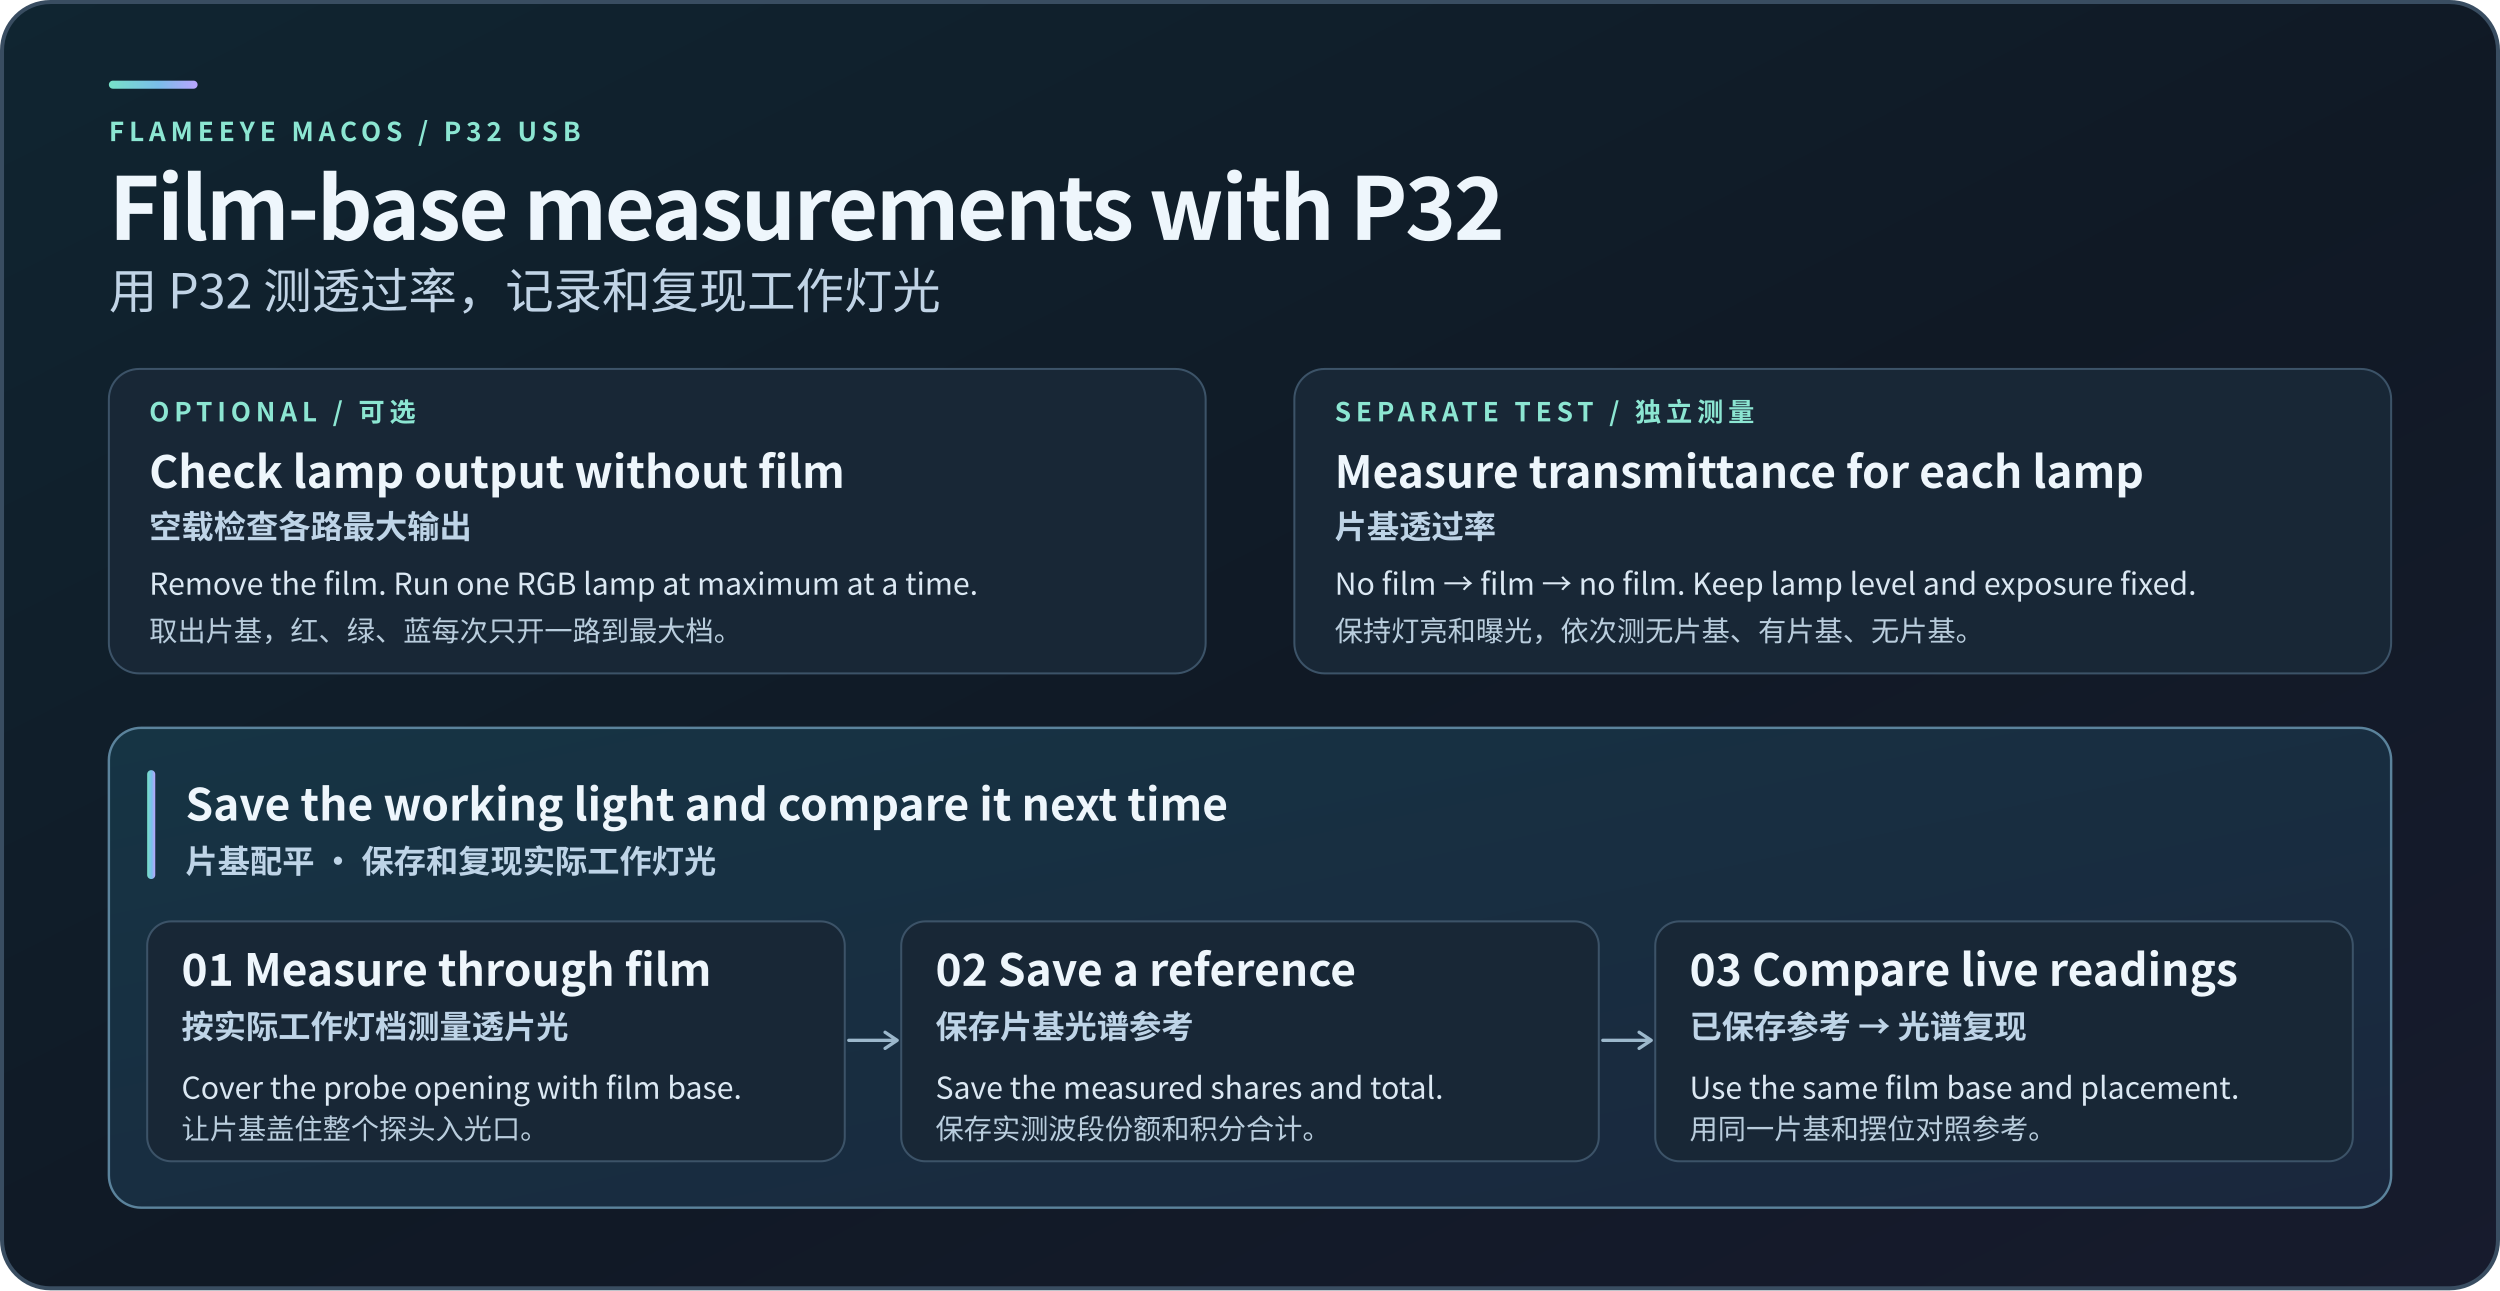
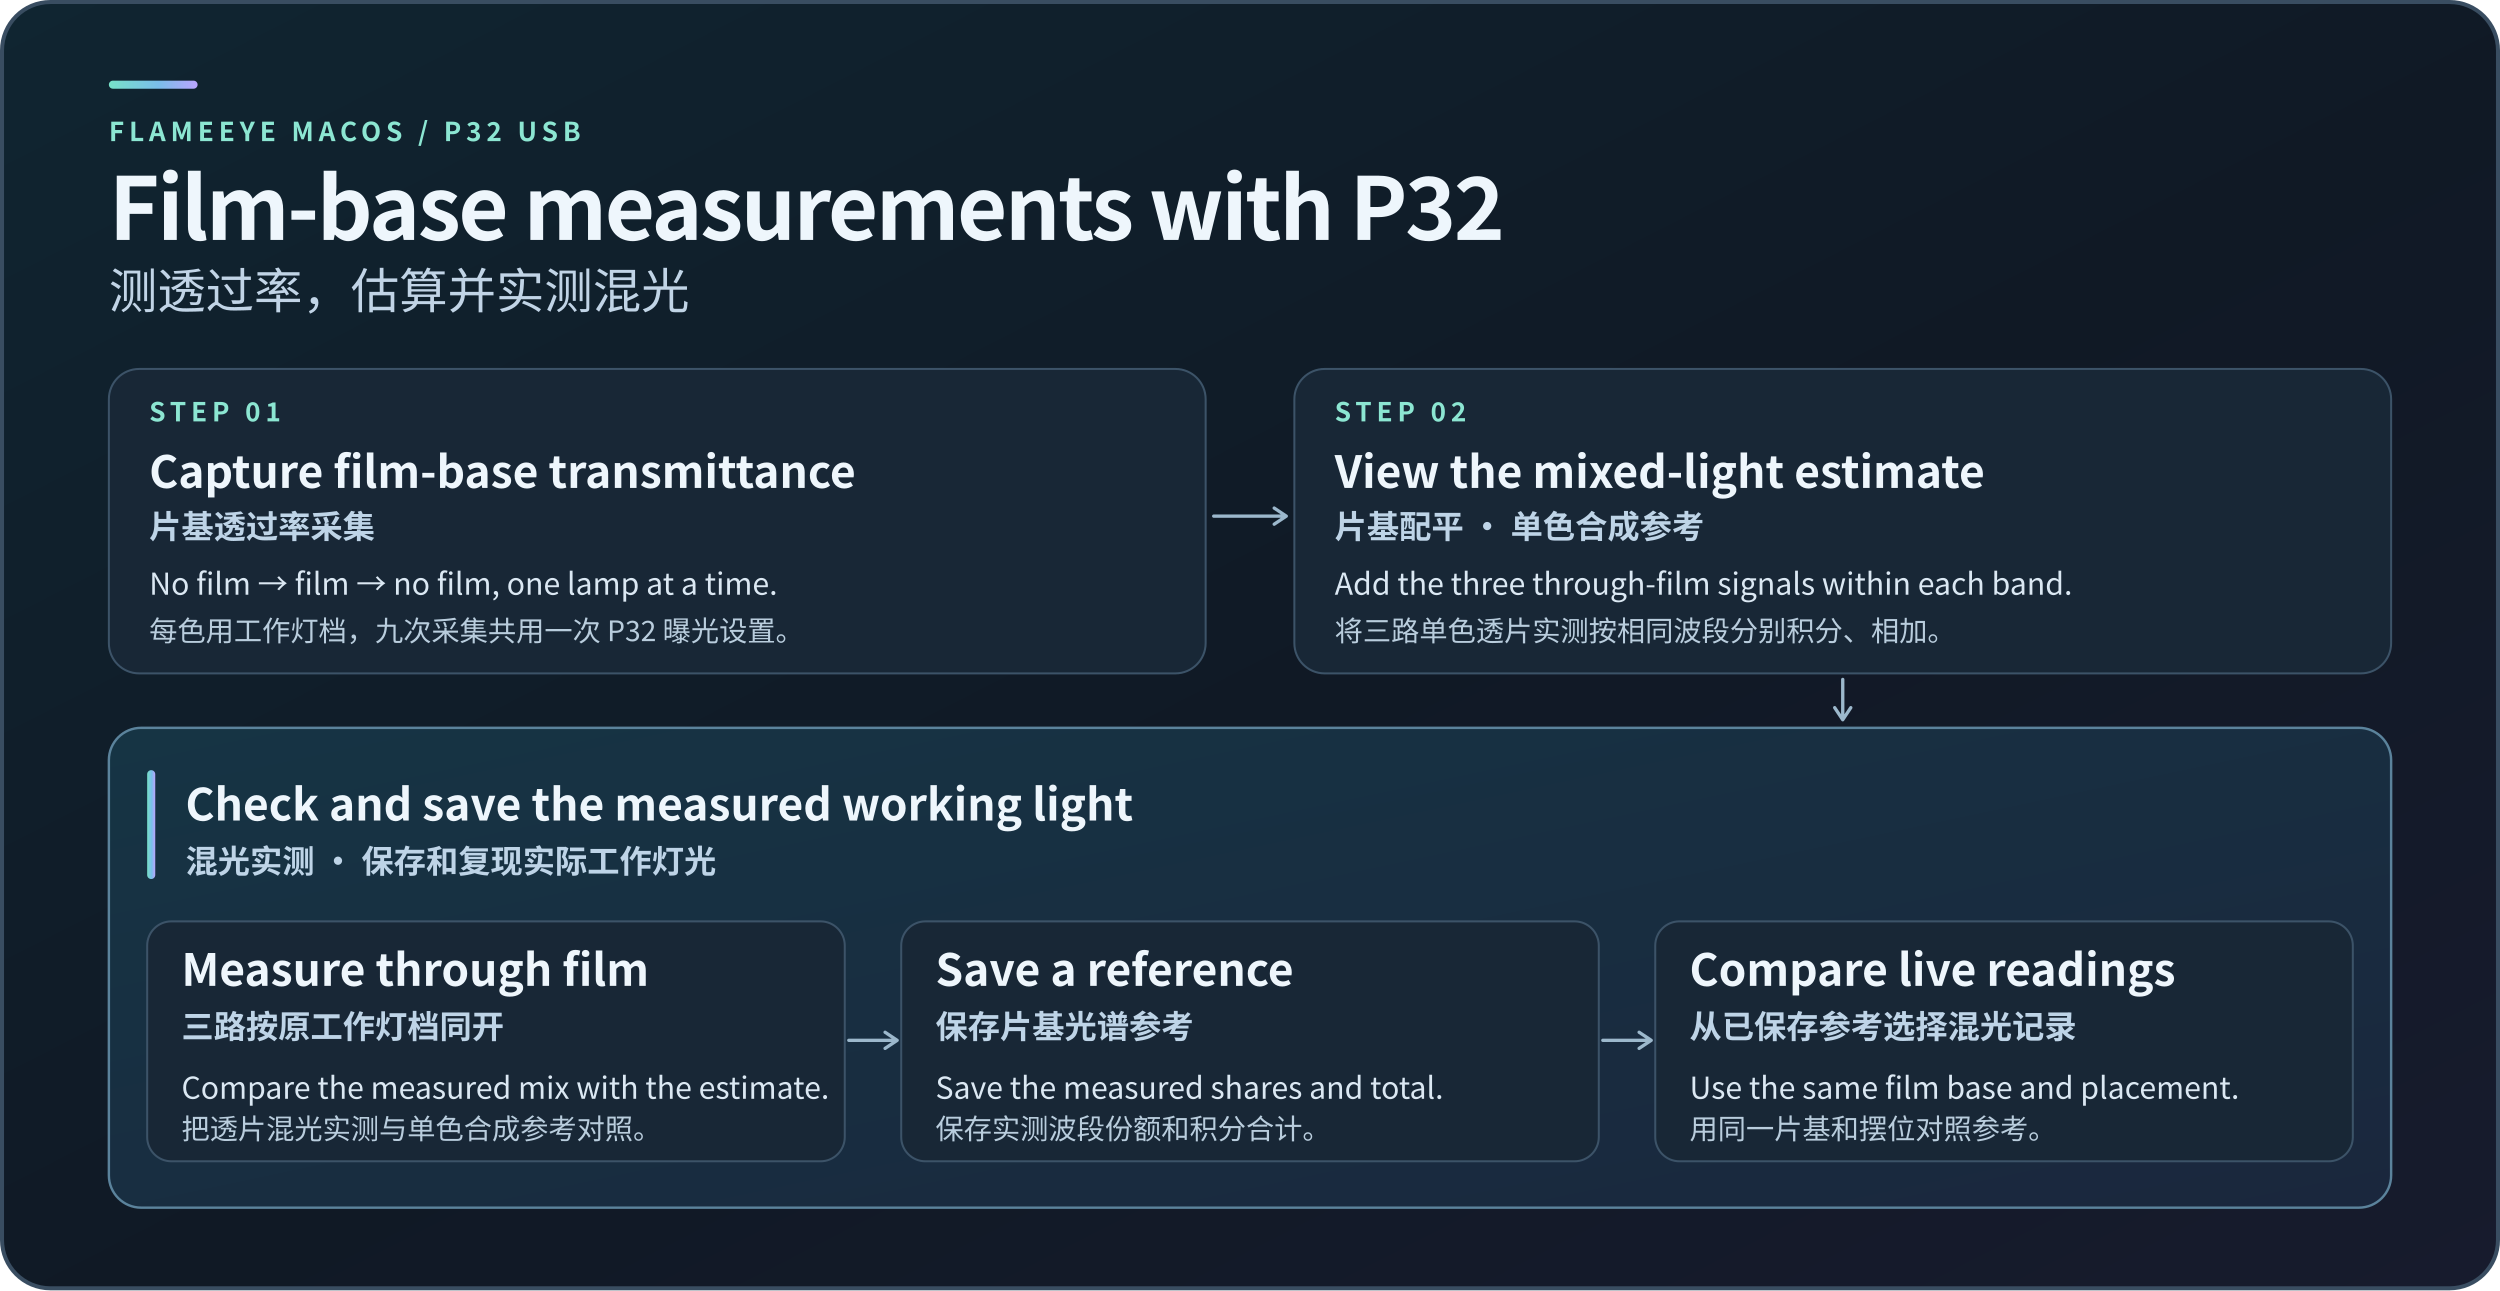
<svg xmlns="http://www.w3.org/2000/svg" width="1240" height="640" viewBox="0 0 1240 640" role="img" aria-labelledby="title desc">
  <defs>
    <linearGradient id="background" x1="0" y1="0" x2="1" y2="1">
      <stop stop-color="#102531" />
      <stop offset=".53" stop-color="#101925" />
      <stop offset="1" stop-color="#171b2d" />
    </linearGradient>
    <linearGradient id="working" x1="0" y1="0" x2="1" y2="1">
      <stop stop-color="#163444" />
      <stop offset="1" stop-color="#1a273d" />
    </linearGradient>
    <linearGradient id="accent">
      <stop stop-color="#77e1c9" />
      <stop offset=".56" stop-color="#7abde9" />
      <stop offset="1" stop-color="#baa5ff" />
    </linearGradient>
    <style>
      text { font-family: -apple-system, BlinkMacSystemFont, "Segoe UI", "PingFang SC", "Microsoft YaHei", "Noto Sans CJK SC", sans-serif; fill: #eef6fc; }
      .eyebrow { fill: #8ce6d2; font-size: 13px; font-weight: 700; letter-spacing: 2.4px; }
      .hero { font-size: 43px; font-weight: 720; letter-spacing: -1.2px; }
      .subhead { fill: #c1d4e6; font-size: 24px; font-weight: 530; }
      .heading { font-size: 22px; font-weight: 700; }
      .zh-heading { fill: #bed4e7; font-size: 16px; font-weight: 600; }
      .body { fill: #dbe8f3; font-size: 15px; }
      .zh-body { fill: #b9cddd; font-size: 14px; }
      .panel { fill: #182736; stroke: #3c5368; }
      .line { fill: none; stroke: #9cb8cc; stroke-width: 1.65; stroke-linecap: round; stroke-linejoin: round; }
    </style>
  </defs>
  <rect x="1" y="1" width="1238" height="638" rx="24" fill="url(#background)" stroke="#394d61" stroke-width="2" />
  <rect x="54" y="40" width="44" height="4" rx="2" fill="url(#accent)" />
  <text class="eyebrow" x="54" y="70">FLAMEEYE MACOS / P32 USB</text>
  <text class="hero" x="54" y="119">Film-base measurements with P32</text>
-   <text class="subhead" x="54" y="153" lang="zh-CN">用 P32 测透过率，记录和复现工作灯光</text>
+   <text class="subhead" x="54" y="153" lang="zh-CN">测透过率，估算并实测混光</text>
  <g>
    <rect class="panel" x="54" y="183" width="544" height="151" rx="15" />
-     <text class="eyebrow" x="74" y="209">OPTIONAL / 可选</text>
-     <text class="heading" x="74" y="242">Check lamp output without film</text>
-     <text class="zh-heading" x="74" y="267" lang="zh-CN">空载检查各路最大输出</text>
-     <text class="body" x="74" y="295">Remove the film. Run one RGB lamp at maximum at a time.</text>
-     <text class="zh-body" x="74" y="318" lang="zh-CN">取出片基，红、绿、蓝每次只开一路到最大档。</text>
+     <text class="eyebrow" x="74" y="209">STEP 01</text>
+     <text class="heading" x="74" y="242">Capture film-base transmittance</text>
+     <text class="zh-heading" x="74" y="267" lang="zh-CN">片基透过率采集</text>
+     <text class="body" x="74" y="295">No film → film → no film, one lamp at a time.</text>
+     <text class="zh-body" x="74" y="318" lang="zh-CN">每色用工作灯档，九次采集共用一次 P32 曝光设置。</text>
  </g>
+   <path class="line" d="M602 256h36m-6-4 6 4-6 4" />
  <g>
    <rect class="panel" x="642" y="183" width="544" height="151" rx="15" />
-     <text class="eyebrow" x="662" y="209">SEPARATE TEST / 独立测量</text>
-     <text class="heading" x="662" y="242">Measure transmittance for each lamp</text>
-     <text class="zh-heading" x="662" y="267" lang="zh-CN">片基透过率</text>
-     <text class="body" x="662" y="295">No film → film → no film. Keep lamp level and exposure fixed.</text>
-     <text class="zh-body" x="662" y="318" lang="zh-CN">保持灯亮和曝光，依次测无片基、有片基、无片基。</text>
+     <text class="eyebrow" x="662" y="209">STEP 02</text>
+     <text class="heading" x="662" y="242">View the mixed-light estimate</text>
+     <text class="zh-heading" x="662" y="267" lang="zh-CN">片基配平 · 单色合成参考</text>
+     <text class="body" x="662" y="295">Add the three through-film signals within each band.</text>
+     <text class="zh-body" x="662" y="318" lang="zh-CN">将三路单色透片实测按相同波段分别积分、相加。</text>
  </g>
+   <path class="line" d="M914 337v20m-4-6 4 6 4-6" />
  <g>
    <rect x="54" y="361" width="1132" height="238" rx="16" fill="url(#working)" stroke="#5b839c" stroke-width="1.2" />
    <rect x="73" y="382" width="4" height="54" rx="2" fill="url(#accent)" />
-     <text class="heading" x="92" y="407">Save the working light and compare it next time</text>
-     <text class="zh-heading" x="92" y="433" lang="zh-CN">片基配平 · 保存和复现实际工作灯光</text>
+     <text class="heading" x="92" y="407">Check and save the measured working light</text>
+     <text class="zh-heading" x="92" y="433" lang="zh-CN">混光实测 · 保存和复现实际工作灯光</text>
    <g>
      <rect class="panel" x="73" y="457" width="346" height="119" rx="12" />
-       <text class="heading" x="90" y="489">01  Measure through film</text>
-       <text class="zh-heading" x="90" y="515" lang="zh-CN">按实际工作灯档测量透片光</text>
-       <text class="body" x="90" y="545">Cover the probe opening with film base.</text>
-       <text class="zh-body" x="90" y="565" lang="zh-CN">让片基盖住整个探头入光口。</text>
+       <text class="heading" x="90" y="489">Measure through film</text>
+       <text class="zh-heading" x="90" y="515" lang="zh-CN">三路按原工作灯档同开</text>
+       <text class="body" x="90" y="545">Compare the measured mix with the estimate.</text>
+       <text class="zh-body" x="90" y="565" lang="zh-CN">把透片混光实测与单色合成参考对照。</text>
    </g>
    <path class="line" d="M421 516h24m-6-4 6 4-6 4" />
    <g>
      <rect class="panel" x="447" y="457" width="346" height="119" rx="12" />
-       <text class="heading" x="464" y="489">02  Save a reference</text>
+       <text class="heading" x="464" y="489">Save a reference</text>
      <text class="zh-heading" x="464" y="515" lang="zh-CN">保存片基光谱参考</text>
      <text class="body" x="464" y="545">Save the measured shares and total.</text>
      <text class="zh-body" x="464" y="565" lang="zh-CN">保存实测波段份额和积分合计。</text>
    </g>
    <path class="line" d="M795 516h24m-6-4 6 4-6 4" />
    <g>
      <rect class="panel" x="821" y="457" width="346" height="119" rx="12" />
-       <text class="heading" x="838" y="489">03  Compare live readings</text>
-       <text class="zh-heading" x="838" y="515" lang="zh-CN">已保存参考 → 光谱复现</text>
+       <text class="heading" x="838" y="489">Compare live readings</text>
+       <text class="zh-heading" x="838" y="515" lang="zh-CN">从已保存参考选择混光记录</text>
      <text class="body" x="838" y="545">Use the same film base and placement.</text>
      <text class="zh-body" x="838" y="565" lang="zh-CN">用同一片基和摆位对照参考。</text>
    </g>
  </g>
</svg>
